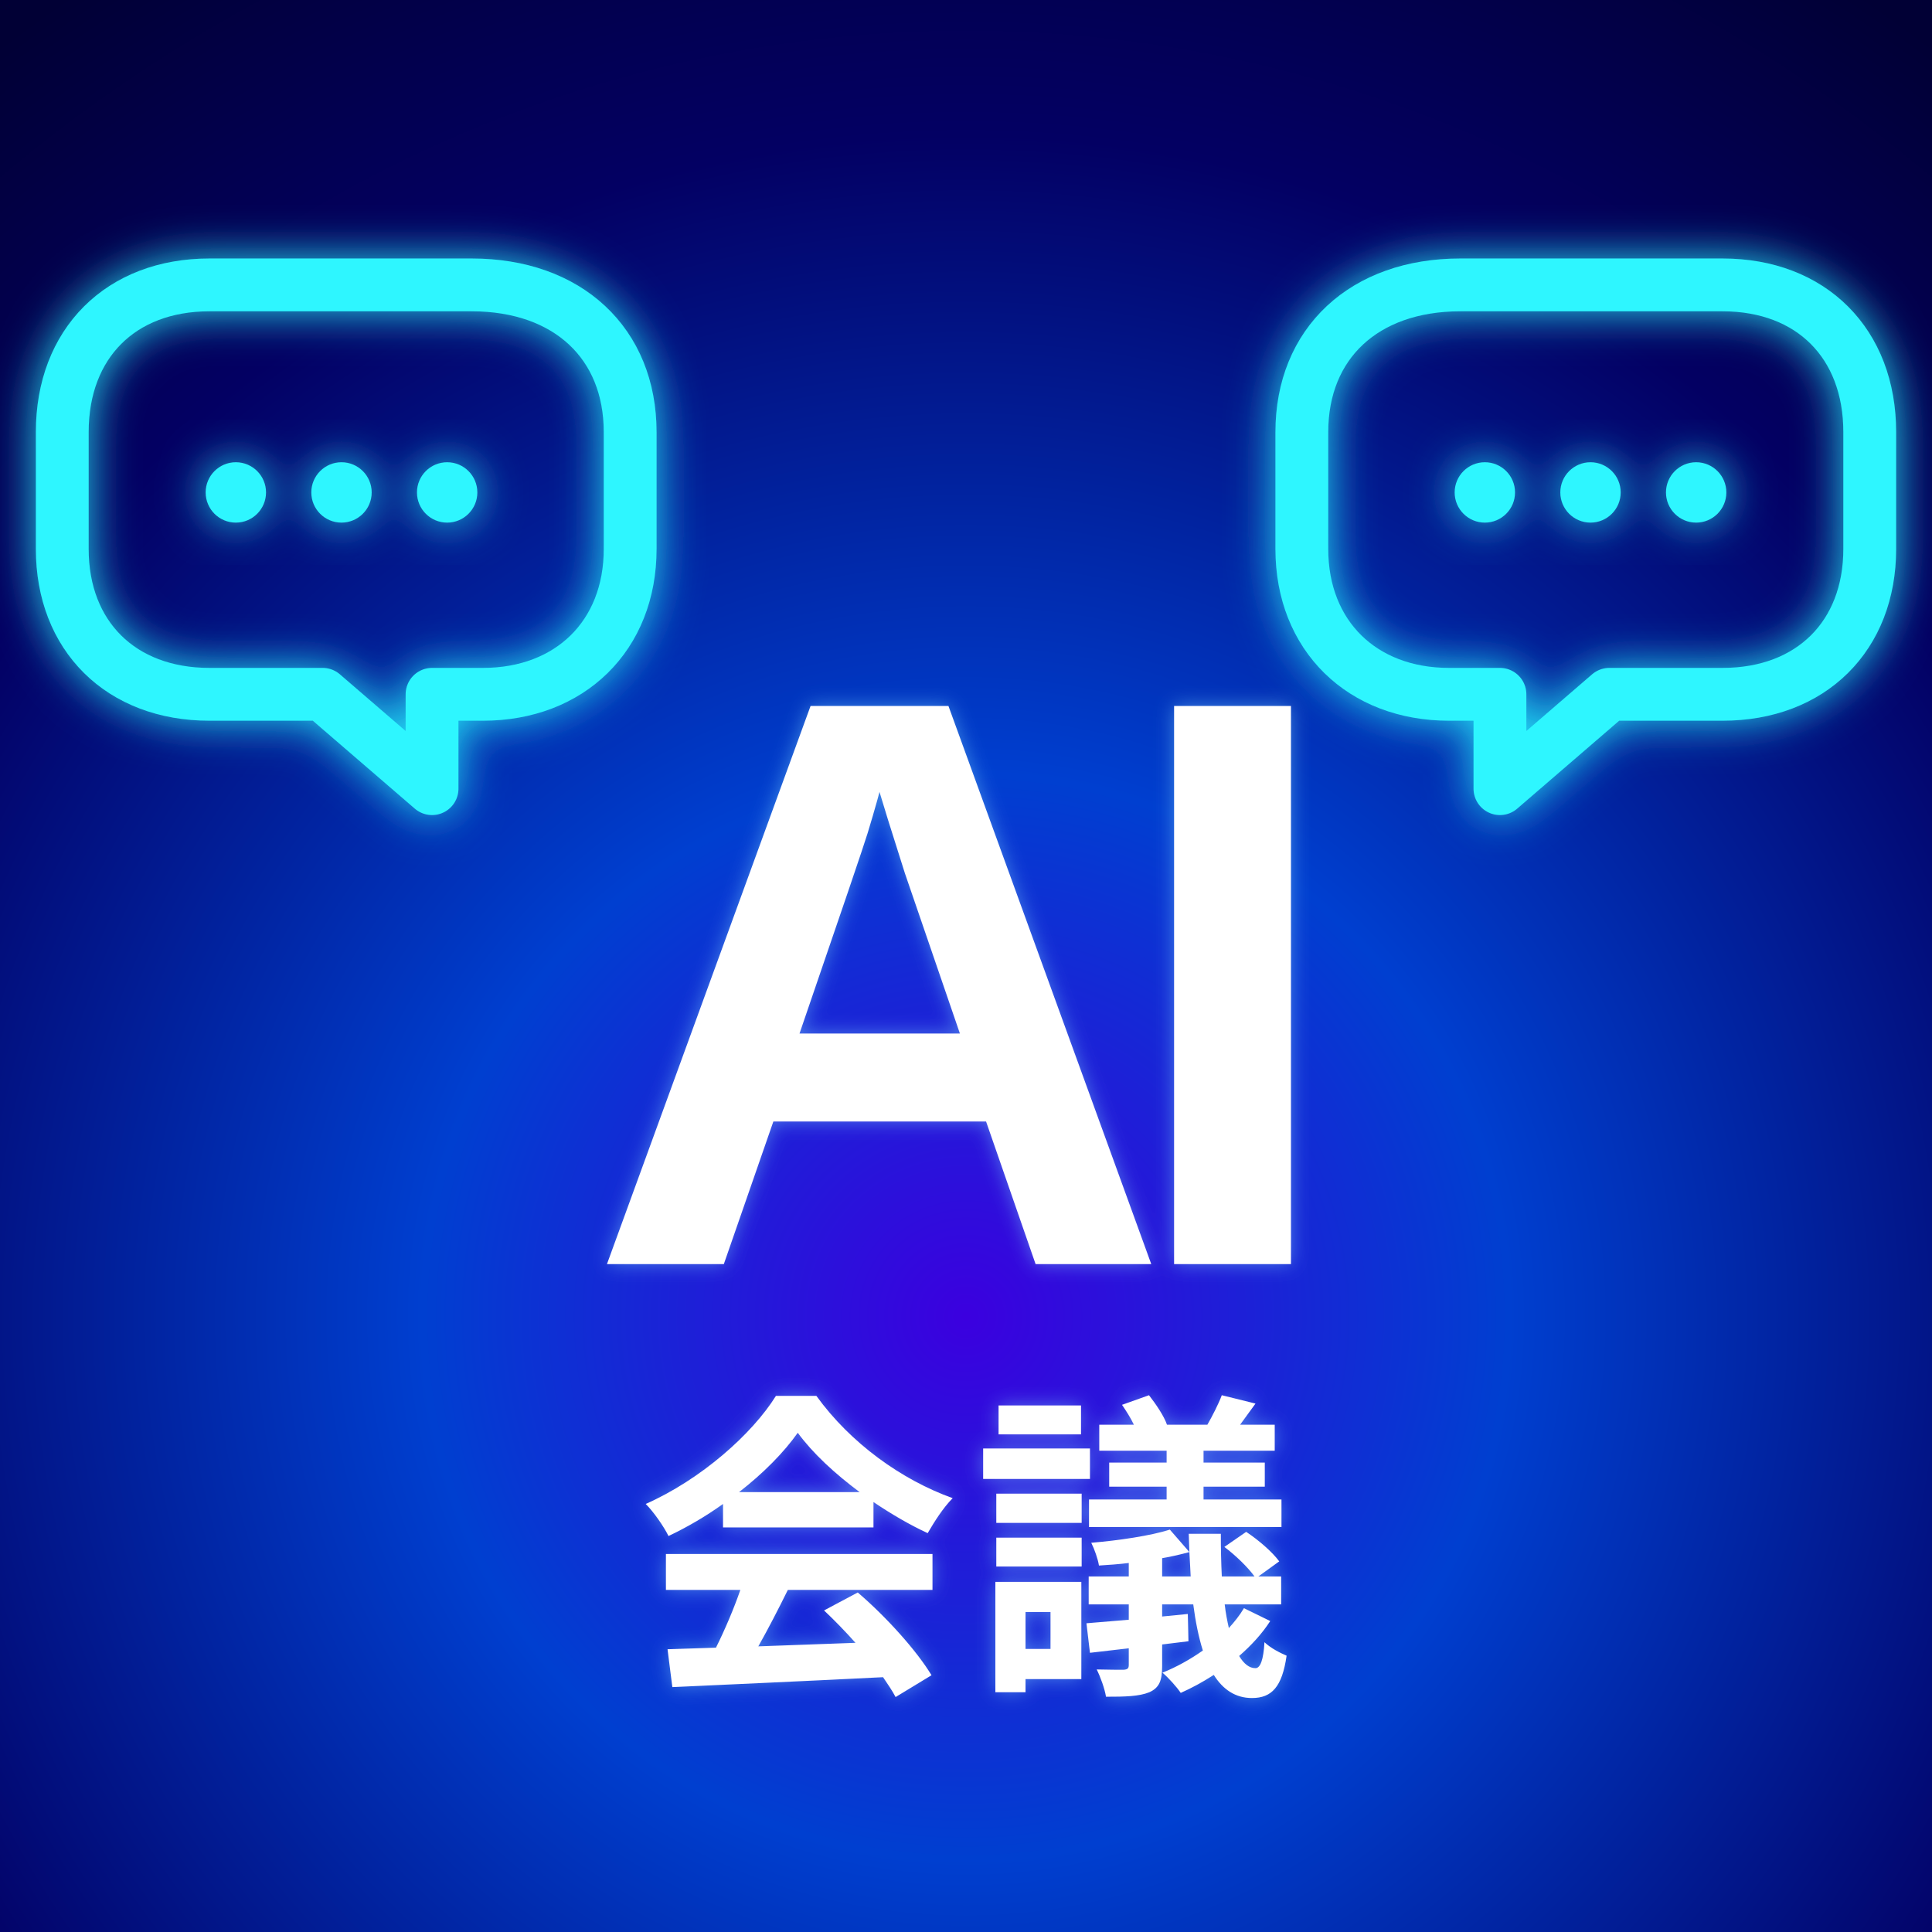
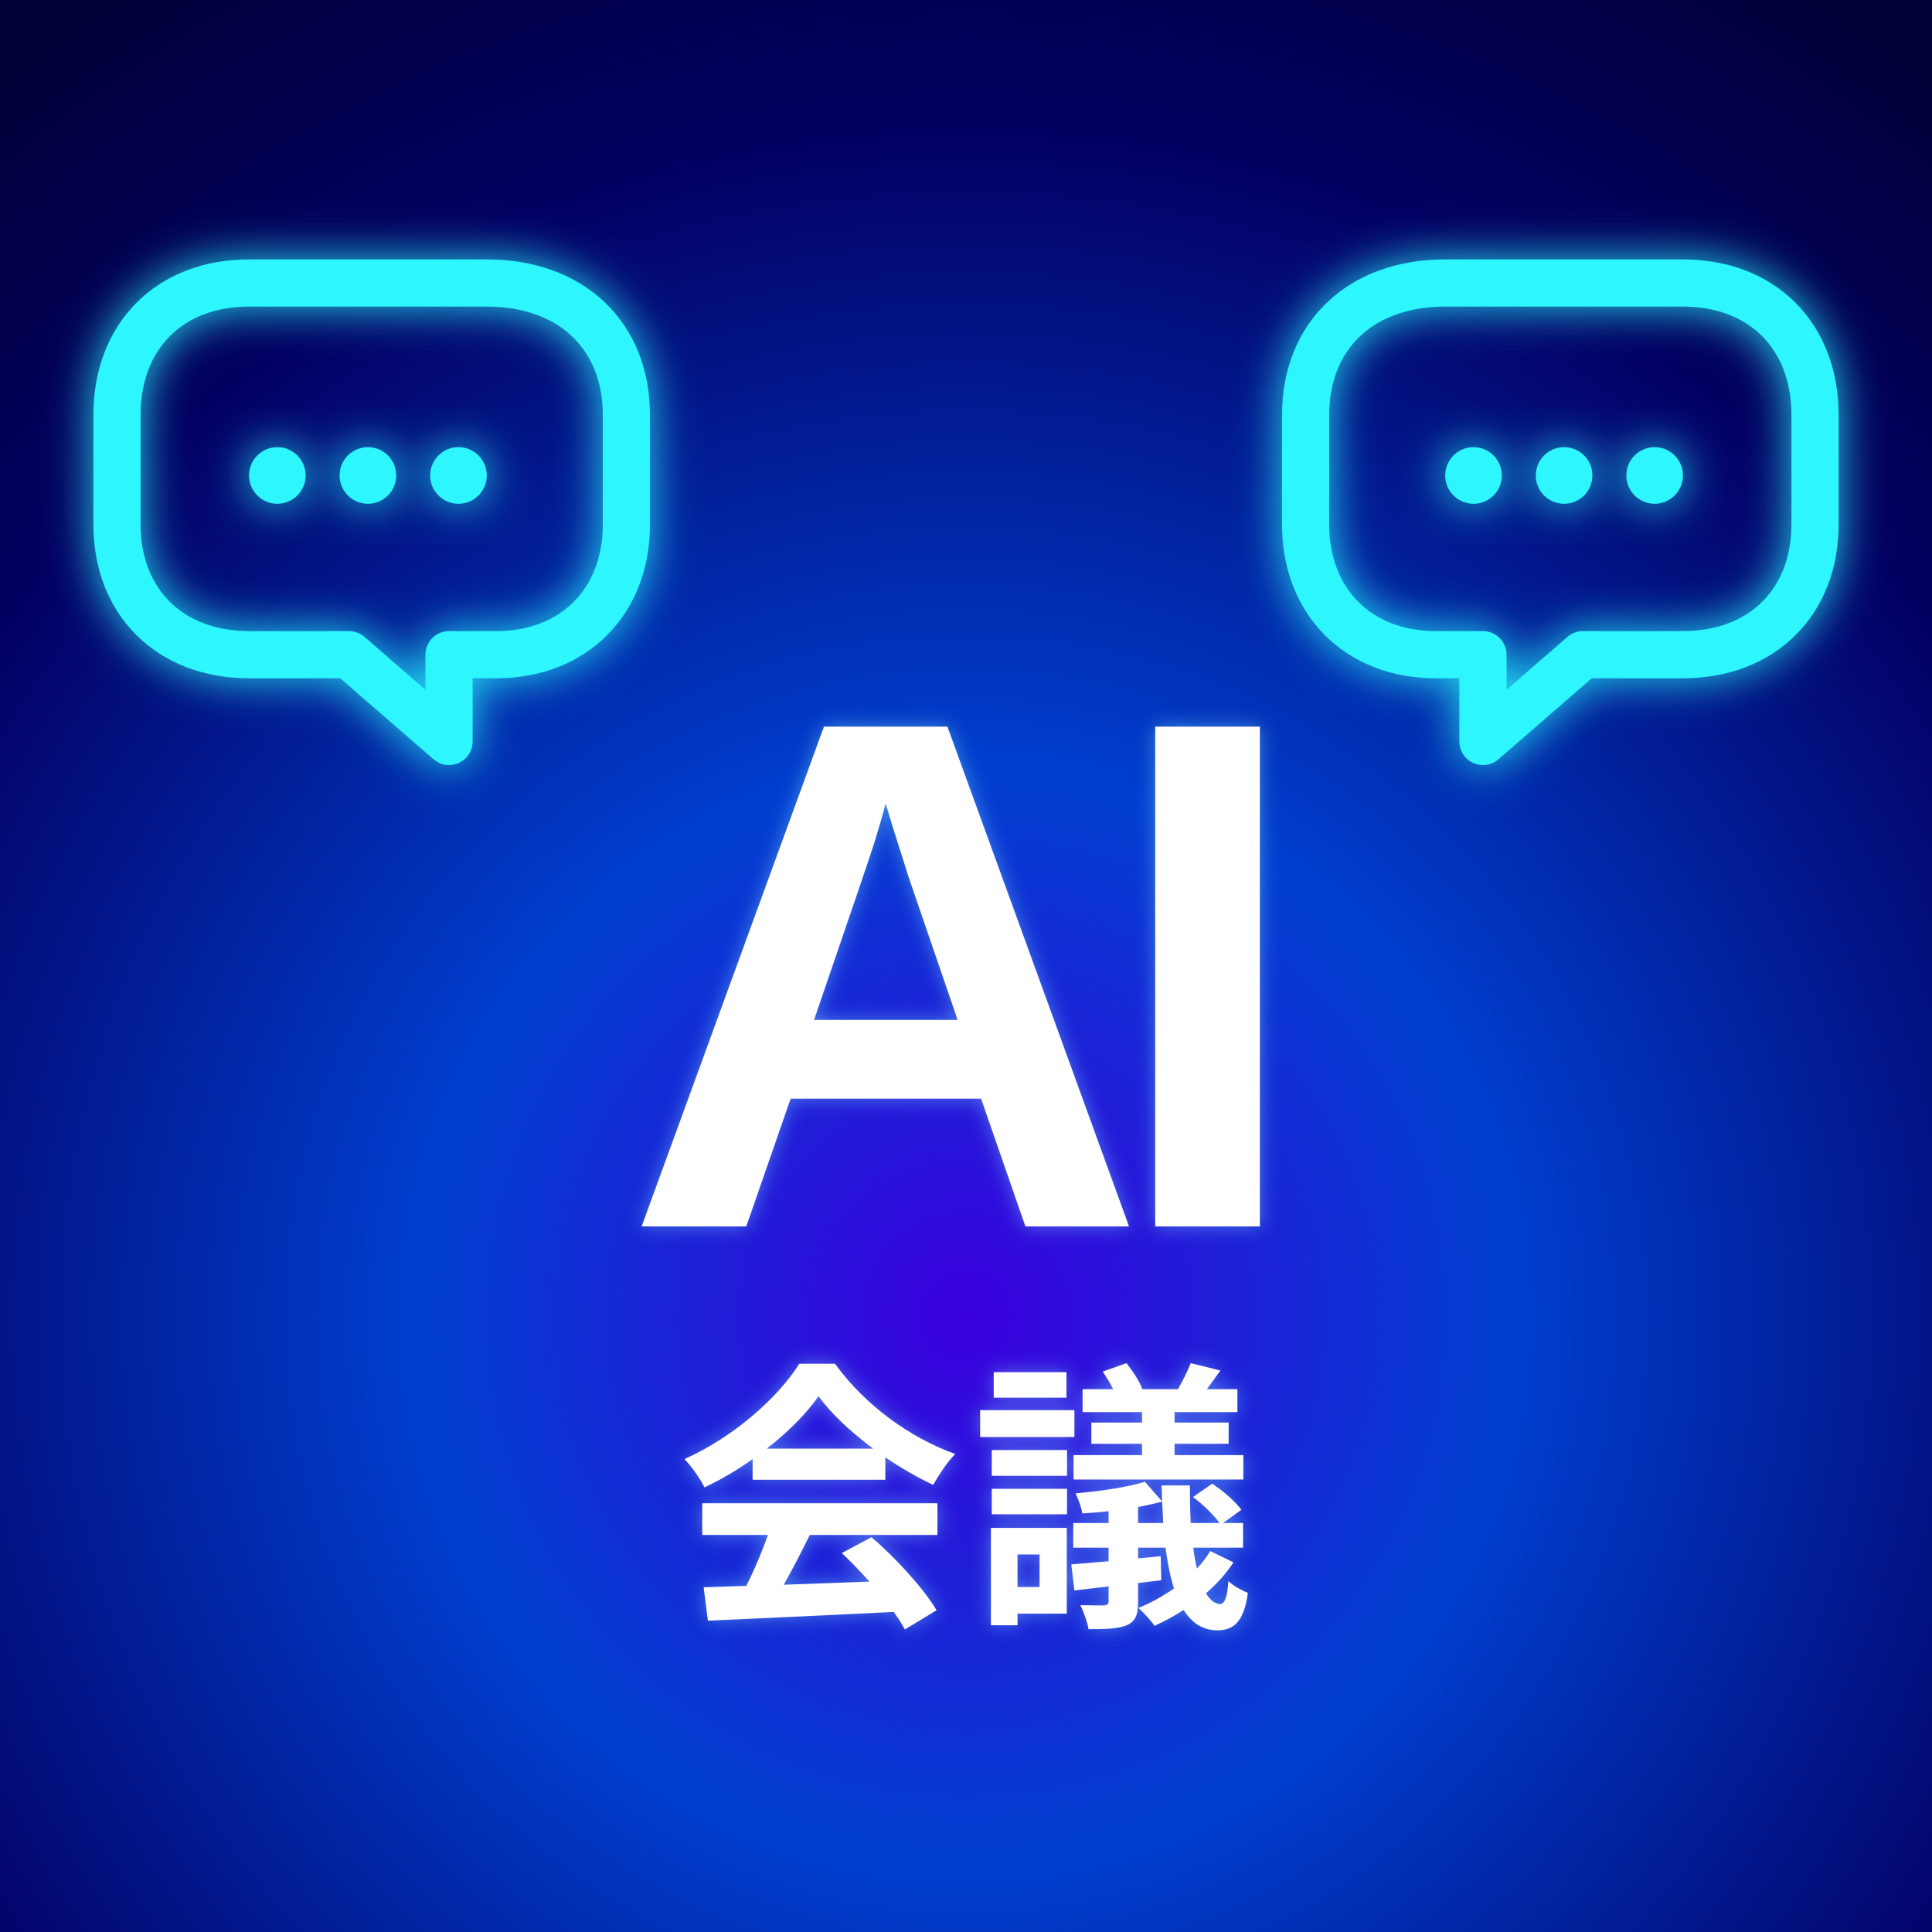
<svg xmlns="http://www.w3.org/2000/svg" viewBox="0 0 1024 1024" role="img" aria-label="AI会議">
  <defs>
    <radialGradient id="bg" cx="50%" cy="68%" r="82%">
      <stop offset="0" stop-color="#3b00df" />
      <stop offset="0.34" stop-color="#003fd0" />
      <stop offset="0.74" stop-color="#030063" />
      <stop offset="1" stop-color="#010035" />
    </radialGradient>
    <filter id="cyanGlow" x="-70%" y="-70%" width="240%" height="240%">
      <feGaussianBlur stdDeviation="12" result="blur" />
      <feColorMatrix in="blur" type="matrix" values="0 0 0 0 0.02 0 0 0 0 0.88 0 0 0 0 1 0 0 0 0.92 0" />
      <feMerge>
        <feMergeNode />
        <feMergeNode in="SourceGraphic" />
      </feMerge>
    </filter>
    <filter id="whiteGlow" x="-35%" y="-35%" width="170%" height="170%">
      <feGaussianBlur stdDeviation="5" result="blur" />
      <feColorMatrix in="blur" type="matrix" values="0 0 0 0 0.2 0 0 0 0 0.65 0 0 0 0 1 0 0 0 0.5 0" />
      <feMerge>
        <feMergeNode />
        <feMergeNode in="SourceGraphic" />
      </feMerge>
    </filter>
  </defs>
  <rect width="1024" height="1024" fill="url(#bg)" />
-   <g fill="none" stroke="#2ff6ff" stroke-width="28" stroke-linejoin="round" stroke-linecap="round" filter="url(#cyanGlow)">
-     <path d="M111 151h139c51 0 84 31 84 78v62c0 46-32 77-78 77h-27v50l-58-50h-60c-47 0-78-31-78-77v-62c0-47 31-78 78-78Z" />
-     <path d="M774 151h139c47 0 78 31 78 78v62c0 46-31 77-78 77h-60l-58 50v-50h-27c-46 0-78-31-78-77v-62c0-47 33-78 84-78Z" />
+   <g fill="none" stroke="#2ff6ff" stroke-width="25" stroke-linejoin="round" stroke-linecap="round" filter="url(#cyanGlow)">
+     <path d="M132 150h126c45 0 74 28 74 70v58c0 41-28 69-69 69h-25v46l-53-46h-53c-42 0-70-28-70-69v-58c0-42 28-70 70-70Z" />
+     <path d="M766 150h126c42 0 70 28 70 70v58c0 41-28 69-70 69h-53l-53 46v-46h-25c-41 0-69-28-69-69v-58c0-42 29-70 74-70Z" />
  </g>
  <g fill="#2ff6ff" filter="url(#cyanGlow)">
-     <circle cx="125" cy="261" r="16" />
-     <circle cx="181" cy="261" r="16" />
-     <circle cx="237" cy="261" r="16" />
-     <circle cx="787" cy="261" r="16" />
-     <circle cx="843" cy="261" r="16" />
-     <circle cx="899" cy="261" r="16" />
+     <circle cx="147" cy="252" r="15" />
+     <circle cx="195" cy="252" r="15" />
+     <circle cx="243" cy="252" r="15" />
+     <circle cx="781" cy="252" r="15" />
+     <circle cx="829" cy="252" r="15" />
+     <circle cx="877" cy="252" r="15" />
  </g>
-   <text x="512" y="670" text-anchor="middle" font-family="Arial Black, Impact, Arial, Helvetica, sans-serif" font-size="430" font-weight="900" letter-spacing="-28" fill="#ffffff" filter="url(#whiteGlow)">AI</text>
-   <text x="512" y="884" text-anchor="middle" font-family="Hiragino Sans, Yu Gothic, Meiryo, Arial, sans-serif" font-size="170" font-weight="900" letter-spacing="8" fill="#ffffff" filter="url(#whiteGlow)">会議</text>
+   <text x="512" y="650" text-anchor="middle" font-family="Arial Black, Impact, Arial, Helvetica, sans-serif" font-size="385" font-weight="900" letter-spacing="-22" fill="#ffffff" filter="url(#whiteGlow)">AI</text>
+   <text x="512" y="850" text-anchor="middle" font-family="Hiragino Sans, Yu Gothic, Meiryo, Arial, sans-serif" font-size="150" font-weight="900" letter-spacing="6" fill="#ffffff" filter="url(#whiteGlow)">会議</text>
</svg>
